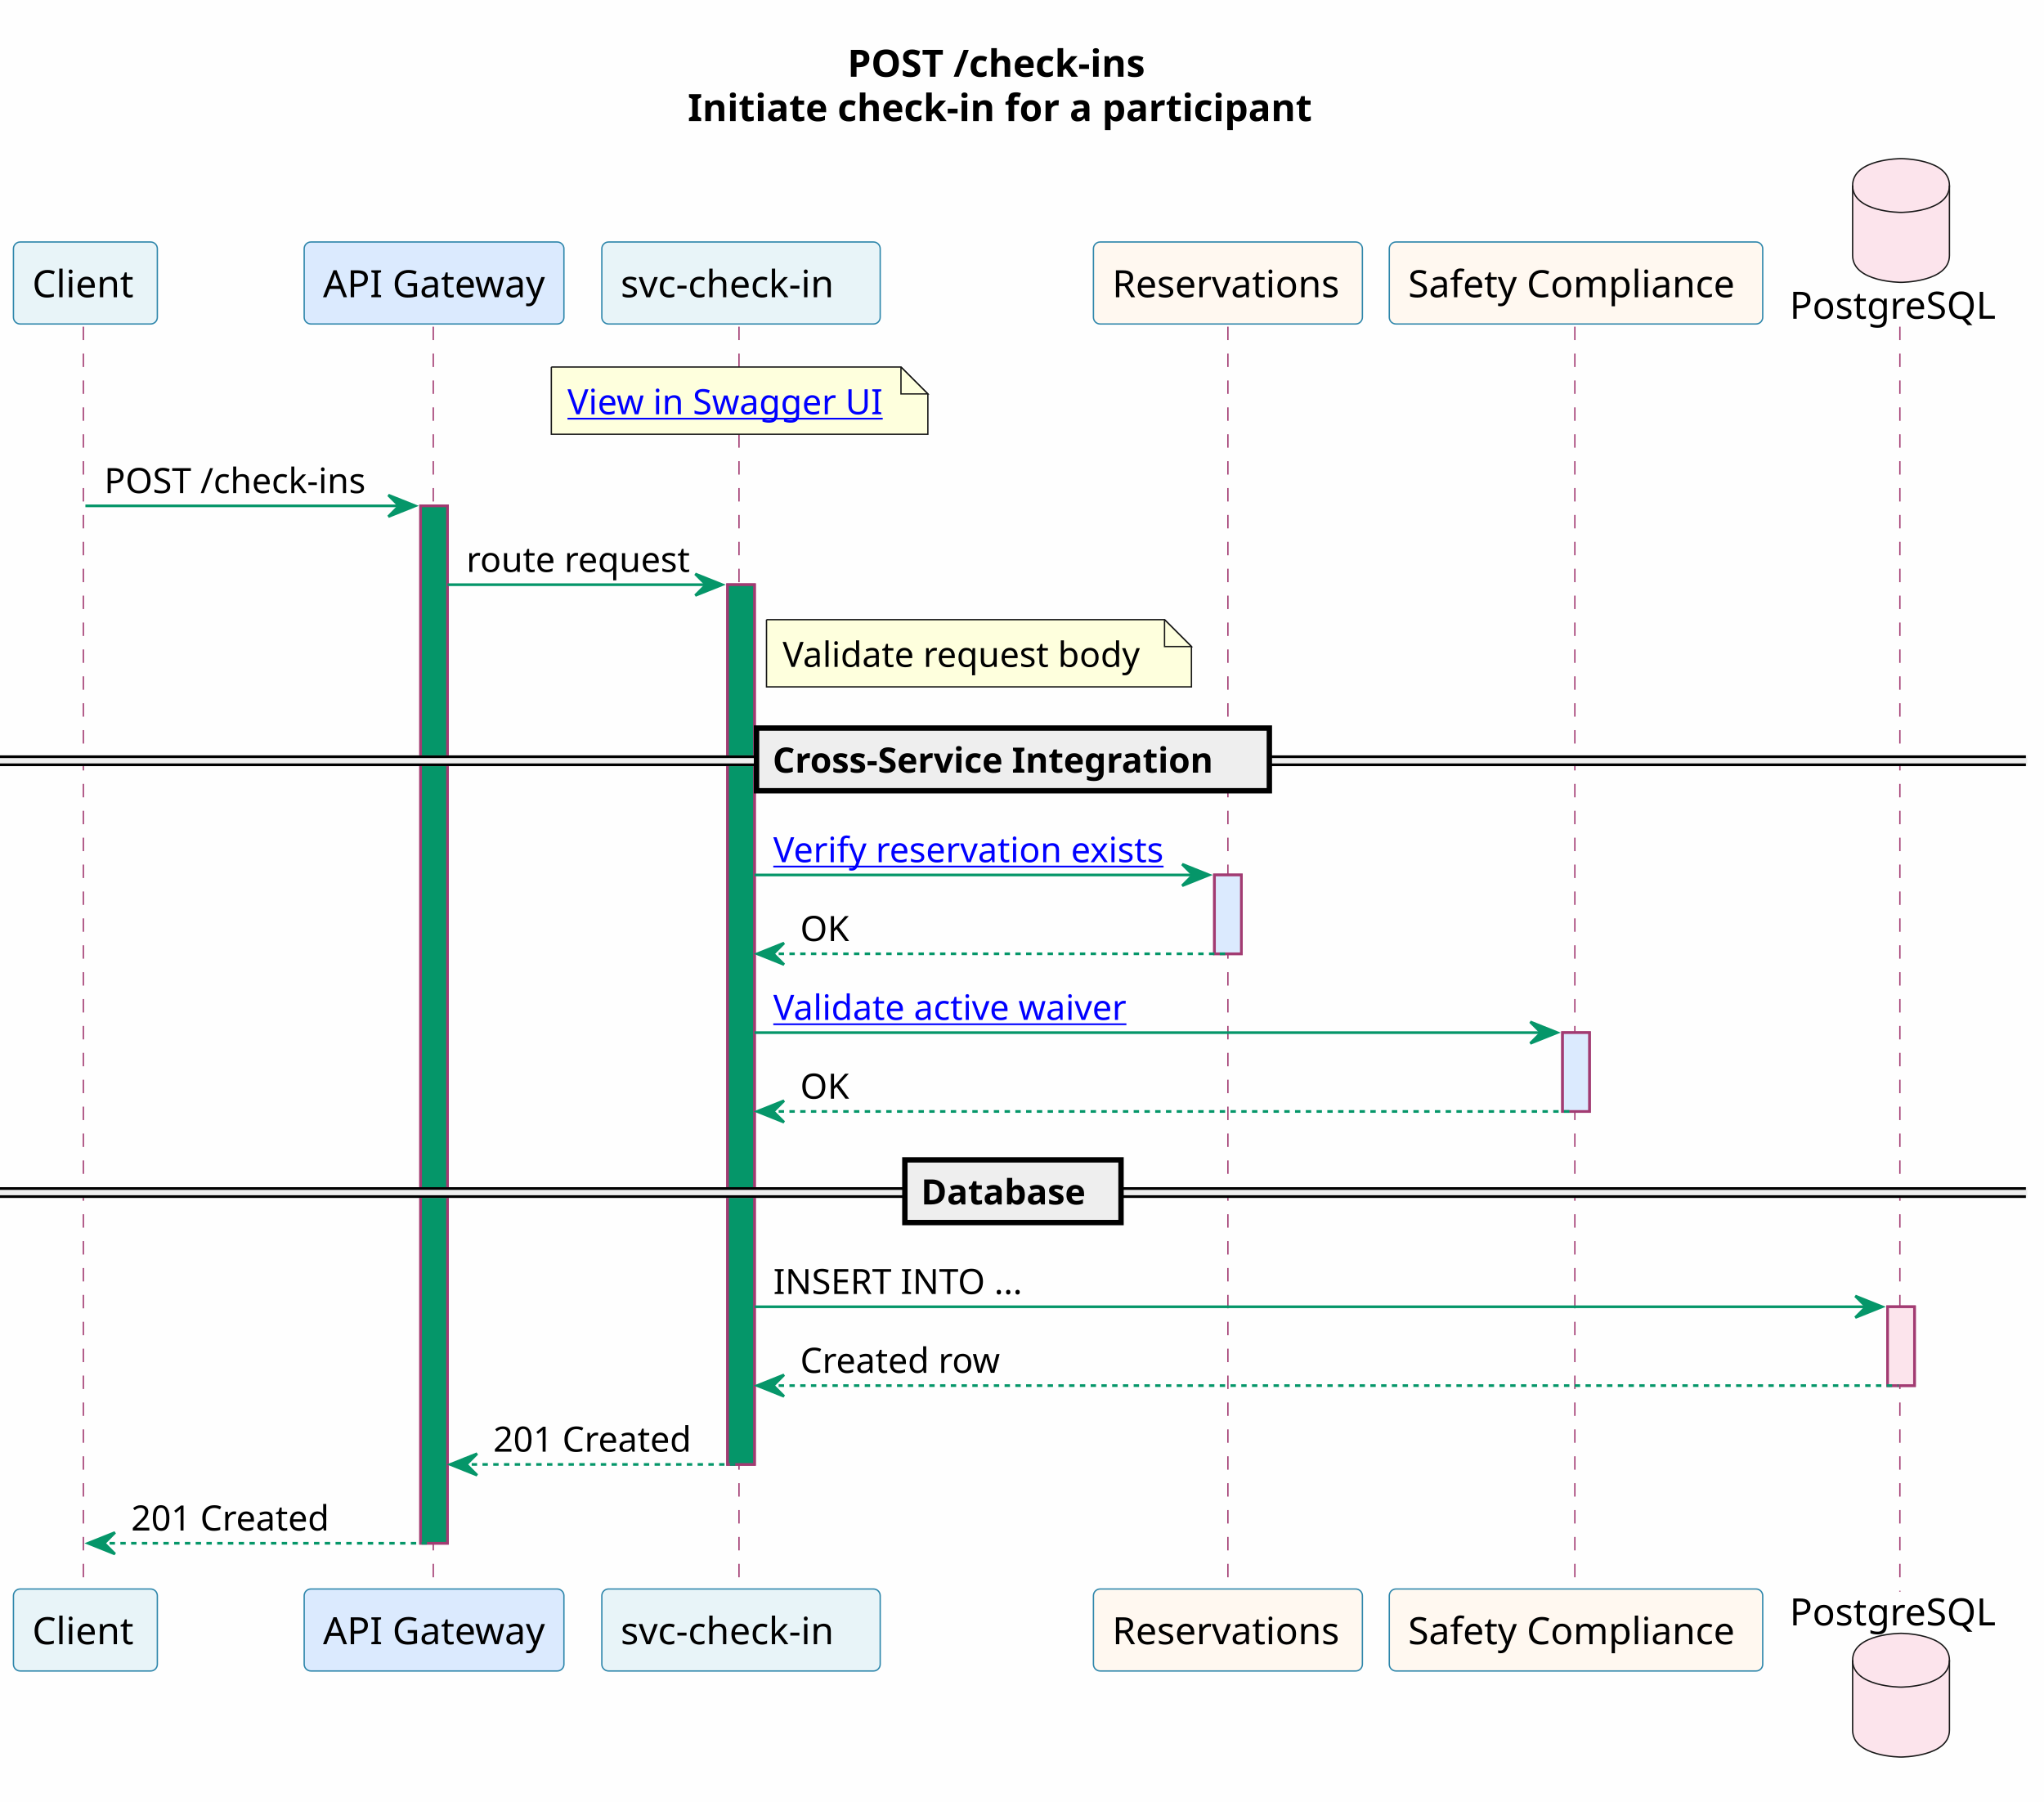
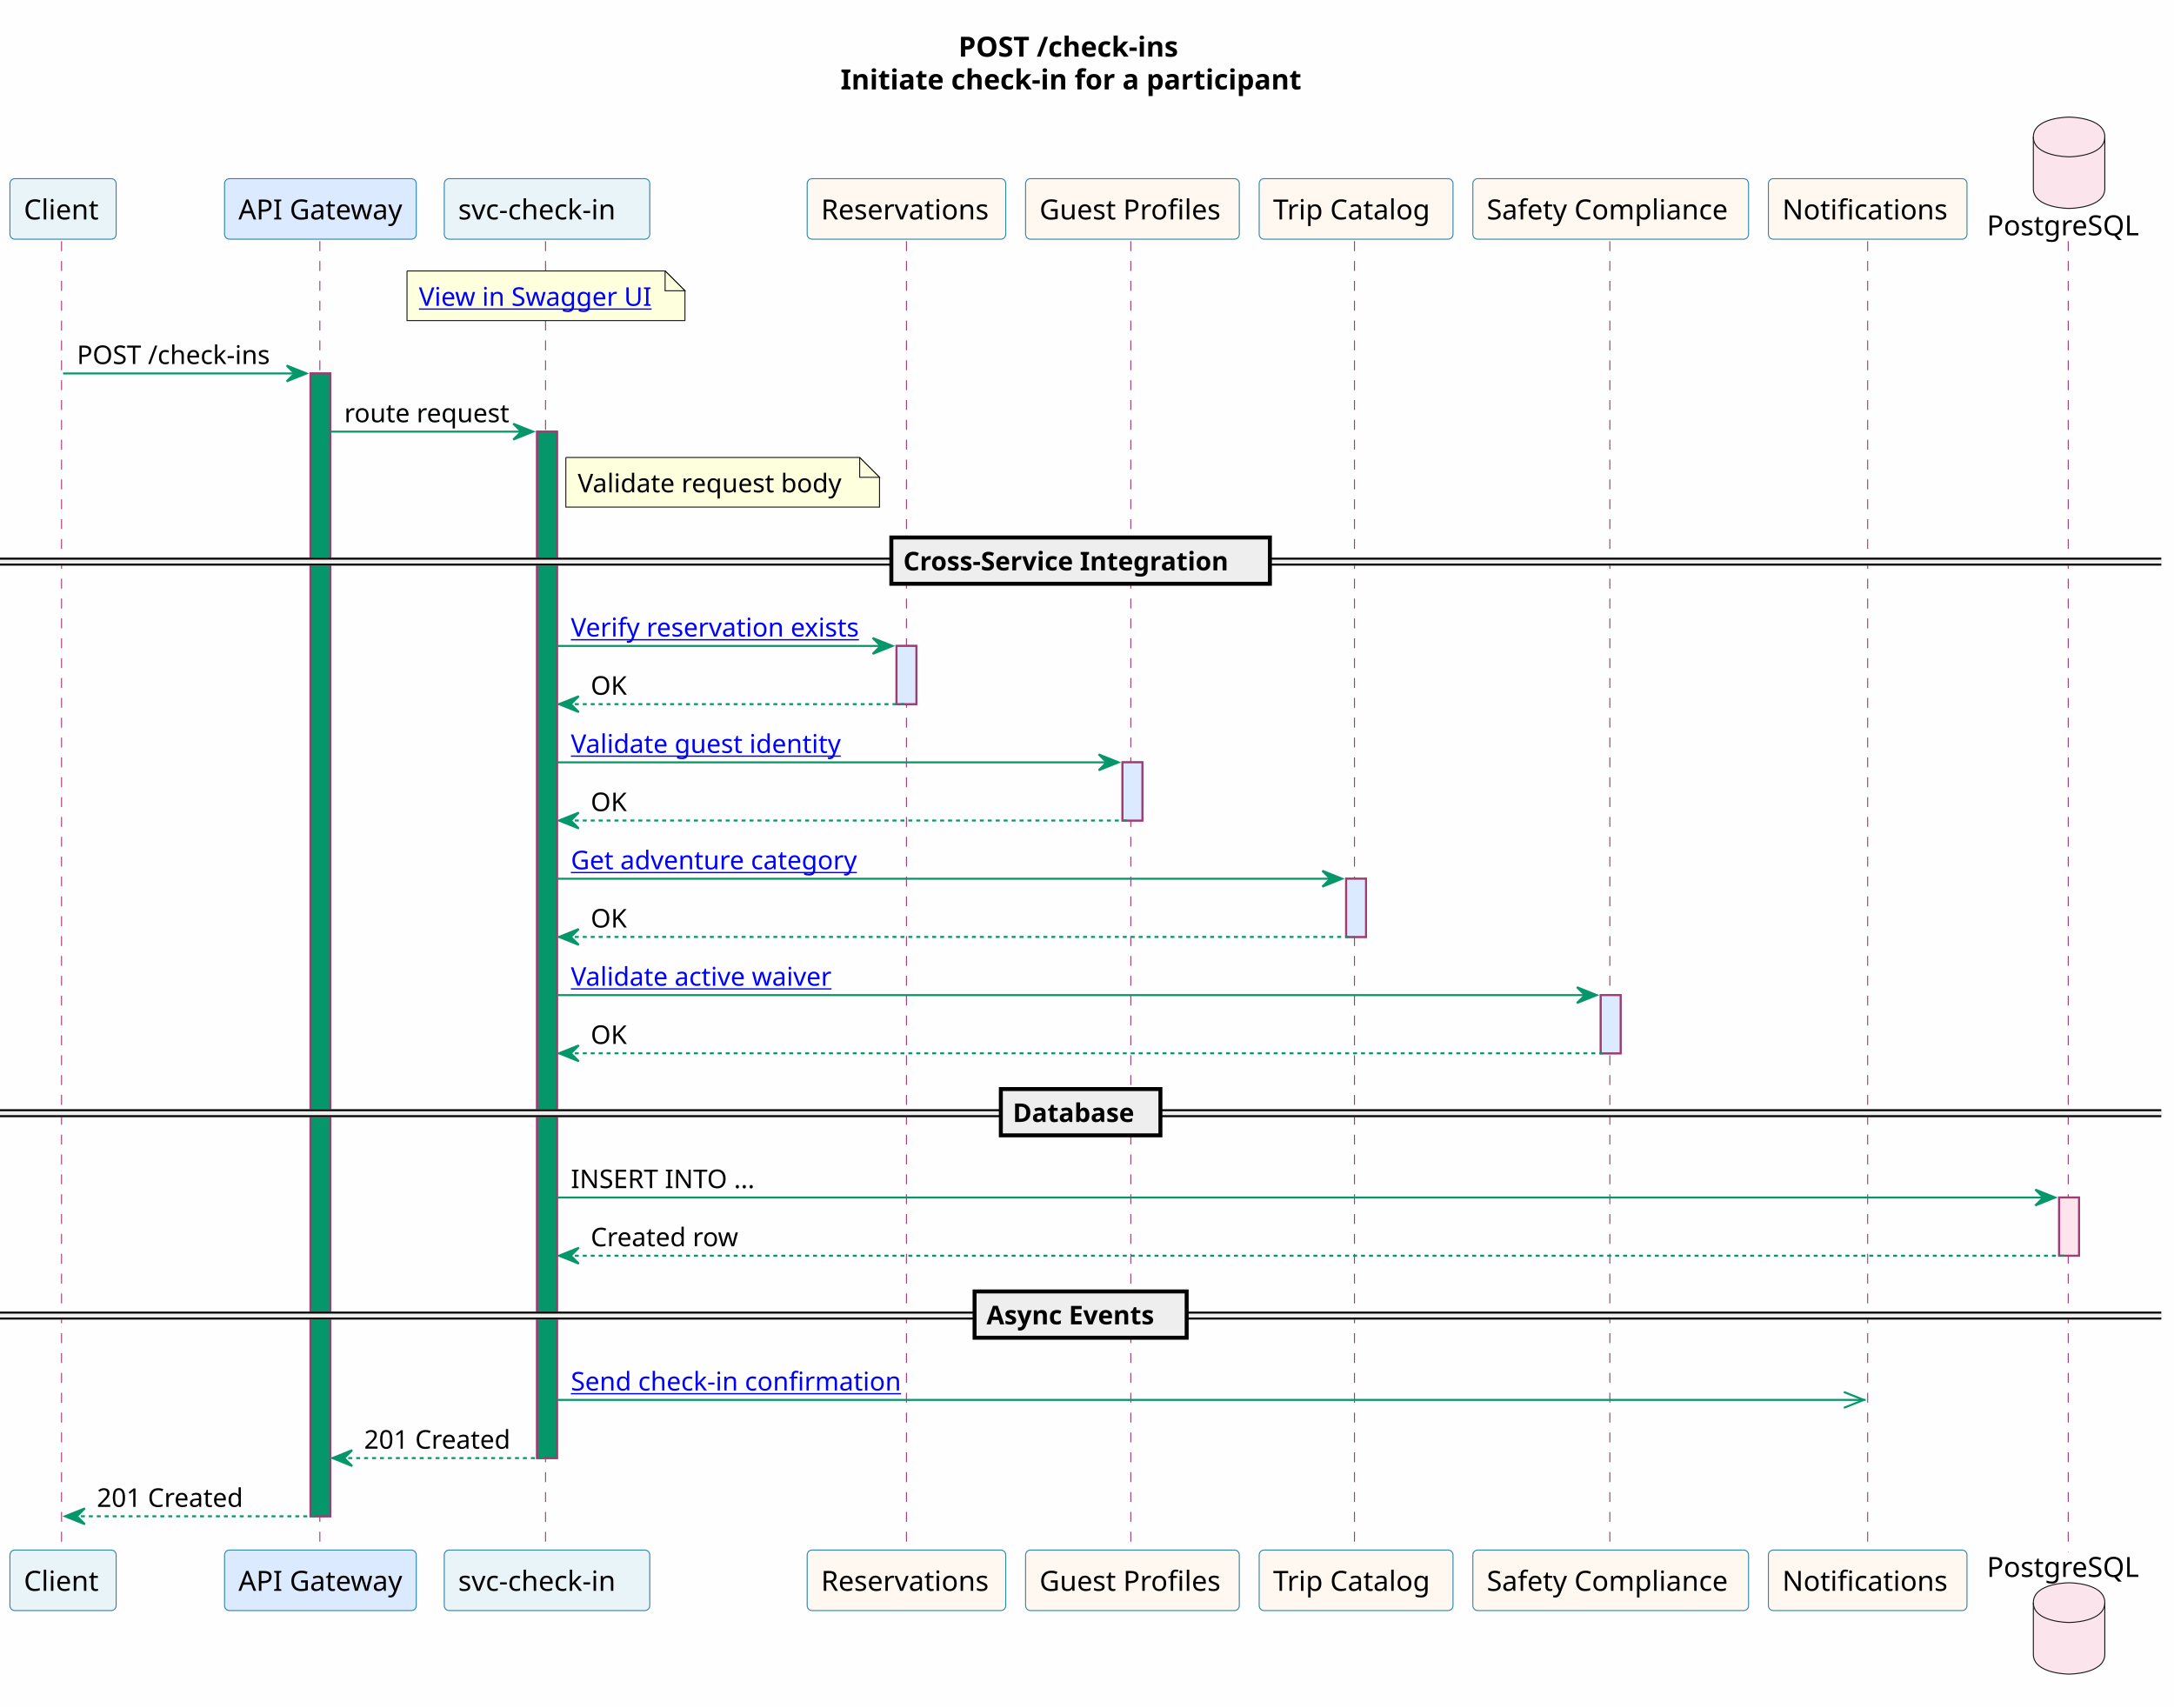
- <svg xmlns="http://www.w3.org/2000/svg" xmlns:xlink="http://www.w3.org/1999/xlink" contentStyleType="text/css" data-diagram-type="SEQUENCE" height="670px" preserveAspectRatio="none" style="width:760px;height:670px;background:#FEFEFE;" version="1.1" viewBox="0 0 760 670" width="760px" zoomAndPan="magnify">
+ <svg xmlns="http://www.w3.org/2000/svg" xmlns:xlink="http://www.w3.org/1999/xlink" contentStyleType="text/css" data-diagram-type="SEQUENCE" height="860px" preserveAspectRatio="none" style="width:1095px;height:860px;background:#FEFEFE;" version="1.1" viewBox="0 0 1095 860" width="1095px" zoomAndPan="magnify">
  <defs />
  <g>
-     <rect fill="#FEFEFE" height="670" style="stroke:none;stroke-width:1;" width="760" x="0" y="0" />
-     <text fill="#000000" font-family="Segoe UI" font-size="14" font-weight="bold" lengthAdjust="spacing" textLength="122.062" x="315.102" y="28.535">POST /check-ins</text>
-     <text fill="#000000" font-family="Segoe UI" font-size="14" font-weight="bold" lengthAdjust="spacing" textLength="240.844" x="255.711" y="45.023">Initiate check-in for a participant</text>
-     <g>
-       <rect fill="#059669" height="385.727" style="stroke:#A23B72;stroke-width:1;" width="10" x="156.39" y="188.086" />
-     </g>
-     <g>
-       <rect fill="#059669" height="327.106" style="stroke:#A23B72;stroke-width:1;" width="10" x="270.525" y="217.397" />
+     <rect fill="#FEFEFE" height="860" style="stroke:none;stroke-width:1;" width="1095" x="0" y="0" />
+     <text fill="#000000" font-family="Segoe UI" font-size="14" font-weight="bold" lengthAdjust="spacing" textLength="122.062" x="482.759" y="28.535">POST /check-ins</text>
+     <text fill="#000000" font-family="Segoe UI" font-size="14" font-weight="bold" lengthAdjust="spacing" textLength="240.844" x="423.368" y="45.023">Initiate check-in for a participant</text>
+     <g>
+       <rect fill="#059669" height="575.59" style="stroke:#A23B72;stroke-width:1;" width="10" x="156.39" y="188.086" />
+     </g>
+     <g>
+       <rect fill="#059669" height="516.969" style="stroke:#A23B72;stroke-width:1;" width="10" x="270.525" y="217.397" />
    </g>
    <g>
      <rect fill="#DBEAFE" height="29.311" style="stroke:#A23B72;stroke-width:1;" width="10" x="451.564" y="325.328" />
    </g>
    <g>
-       <rect fill="#DBEAFE" height="29.311" style="stroke:#A23B72;stroke-width:1;" width="10" x="580.991" y="383.949" />
-     </g>
-     <g>
-       <rect fill="#FCE4EC" height="29.311" style="stroke:#A23B72;stroke-width:1;" width="10" x="701.842" y="485.881" />
-     </g>
-     <g>
-       <rect fill="#000000" fill-opacity="0" height="470.348" width="8" x="27.752" y="121.465" />
-       <line style="stroke:#A23B72;stroke-width:0.5;stroke-dasharray:5,5;" x1="31" x2="31" y1="121.465" y2="591.812" />
-     </g>
-     <g>
-       <rect fill="#000000" fill-opacity="0" height="470.348" width="8" x="157.39" y="121.465" />
-       <line style="stroke:#A23B72;stroke-width:0.5;stroke-dasharray:5,5;" x1="161.101" x2="161.101" y1="121.465" y2="591.812" />
-     </g>
-     <g>
-       <rect fill="#000000" fill-opacity="0" height="470.348" width="8" x="271.525" y="121.465" />
-       <line style="stroke:#A23B72;stroke-width:0.5;stroke-dasharray:5,5;" x1="274.773" x2="274.773" y1="121.465" y2="591.812" />
-     </g>
-     <g>
-       <rect fill="#000000" fill-opacity="0" height="470.348" width="8" x="452.564" y="121.465" />
-       <line style="stroke:#A23B72;stroke-width:0.5;stroke-dasharray:5,5;" x1="456.562" x2="456.562" y1="121.465" y2="591.812" />
-     </g>
-     <g>
-       <rect fill="#000000" fill-opacity="0" height="470.348" width="8" x="581.991" y="121.465" />
-       <line style="stroke:#A23B72;stroke-width:0.5;stroke-dasharray:5,5;" x1="585.565" x2="585.565" y1="121.465" y2="591.812" />
-     </g>
-     <g>
-       <rect fill="#000000" fill-opacity="0" height="470.348" width="8" x="702.842" y="121.465" />
-       <line style="stroke:#A23B72;stroke-width:0.5;stroke-dasharray:5,5;" x1="706.417" x2="706.417" y1="121.465" y2="591.812" />
+       <rect fill="#DBEAFE" height="29.311" style="stroke:#A23B72;stroke-width:1;" width="10" x="565.392" y="383.949" />
+     </g>
+     <g>
+       <rect fill="#DBEAFE" height="29.311" style="stroke:#A23B72;stroke-width:1;" width="10" x="678.033" y="442.57" />
+     </g>
+     <g>
+       <rect fill="#DBEAFE" height="29.311" style="stroke:#A23B72;stroke-width:1;" width="10" x="806.274" y="501.191" />
+     </g>
+     <g>
+       <rect fill="#FCE4EC" height="29.311" style="stroke:#A23B72;stroke-width:1;" width="10" x="1037.155" y="603.123" />
+     </g>
+     <g>
+       <rect fill="#000000" fill-opacity="0" height="660.211" width="8" x="27.752" y="121.465" />
+       <line style="stroke:#A23B72;stroke-width:0.5;stroke-dasharray:5,5;" x1="31" x2="31" y1="121.465" y2="781.676" />
+     </g>
+     <g>
+       <rect fill="#000000" fill-opacity="0" height="660.211" width="8" x="157.39" y="121.465" />
+       <line style="stroke:#A23B72;stroke-width:0.5;stroke-dasharray:5,5;" x1="161.101" x2="161.101" y1="121.465" y2="781.676" />
+     </g>
+     <g>
+       <rect fill="#000000" fill-opacity="0" height="660.211" width="8" x="271.525" y="121.465" />
+       <line style="stroke:#A23B72;stroke-width:0.5;stroke-dasharray:5,5;" x1="274.773" x2="274.773" y1="121.465" y2="781.676" />
+     </g>
+     <g>
+       <rect fill="#000000" fill-opacity="0" height="660.211" width="8" x="452.564" y="121.465" />
+       <line style="stroke:#A23B72;stroke-width:0.5;stroke-dasharray:5,5;" x1="456.562" x2="456.562" y1="121.465" y2="781.676" />
+     </g>
+     <g>
+       <rect fill="#000000" fill-opacity="0" height="660.211" width="8" x="566.392" y="121.465" />
+       <line style="stroke:#A23B72;stroke-width:0.5;stroke-dasharray:5,5;" x1="569.565" x2="569.565" y1="121.465" y2="781.676" />
+     </g>
+     <g>
+       <rect fill="#000000" fill-opacity="0" height="660.211" width="8" x="679.033" y="121.465" />
+       <line style="stroke:#A23B72;stroke-width:0.5;stroke-dasharray:5,5;" x1="682.218" x2="682.218" y1="121.465" y2="781.676" />
+     </g>
+     <g>
+       <rect fill="#000000" fill-opacity="0" height="660.211" width="8" x="807.274" y="121.465" />
+       <line style="stroke:#A23B72;stroke-width:0.5;stroke-dasharray:5,5;" x1="810.849" x2="810.849" y1="121.465" y2="781.676" />
+     </g>
+     <g>
+       <rect fill="#000000" fill-opacity="0" height="660.211" width="8" x="936.715" y="121.465" />
+       <line style="stroke:#A23B72;stroke-width:0.5;stroke-dasharray:5,5;" x1="940.7" x2="940.7" y1="121.465" y2="781.676" />
+     </g>
+     <g>
+       <rect fill="#000000" fill-opacity="0" height="660.211" width="8" x="1038.155" y="121.465" />
+       <line style="stroke:#A23B72;stroke-width:0.5;stroke-dasharray:5,5;" x1="1041.73" x2="1041.73" y1="121.465" y2="781.676" />
    </g>
    <g class="participant participant-head" data-participant="Client">
      <rect fill="#E8F4F8" height="30.488" rx="2.5" ry="2.5" style="stroke:#2E86AB;stroke-width:0.5;" width="53.505" x="5" y="89.977" />
      <text fill="#000000" font-family="Segoe UI" font-size="14" lengthAdjust="spacing" textLength="39.505" x="12" y="110.512">Client</text>
    </g>
    <g class="participant participant-tail" data-participant="Client">
-       <rect fill="#E8F4F8" height="30.488" rx="2.5" ry="2.5" style="stroke:#2E86AB;stroke-width:0.5;" width="53.505" x="5" y="590.812" />
-       <text fill="#000000" font-family="Segoe UI" font-size="14" lengthAdjust="spacing" textLength="39.505" x="12" y="611.348">Client</text>
+       <rect fill="#E8F4F8" height="30.488" rx="2.5" ry="2.5" style="stroke:#2E86AB;stroke-width:0.5;" width="53.505" x="5" y="780.676" />
+       <text fill="#000000" font-family="Segoe UI" font-size="14" lengthAdjust="spacing" textLength="39.505" x="12" y="801.211">Client</text>
    </g>
    <g class="participant participant-head" data-participant="GW">
      <rect fill="#DBEAFE" height="30.488" rx="2.5" ry="2.5" style="stroke:#2E86AB;stroke-width:0.5;" width="96.578" x="113.101" y="89.977" />
      <text fill="#000000" font-family="Segoe UI" font-size="14" lengthAdjust="spacing" textLength="82.578" x="120.101" y="110.512">API Gateway</text>
    </g>
    <g class="participant participant-tail" data-participant="GW">
-       <rect fill="#DBEAFE" height="30.488" rx="2.5" ry="2.5" style="stroke:#2E86AB;stroke-width:0.5;" width="96.578" x="113.101" y="590.812" />
-       <text fill="#000000" font-family="Segoe UI" font-size="14" lengthAdjust="spacing" textLength="82.578" x="120.101" y="611.348">API Gateway</text>
+       <rect fill="#DBEAFE" height="30.488" rx="2.5" ry="2.5" style="stroke:#2E86AB;stroke-width:0.5;" width="96.578" x="113.101" y="780.676" />
+       <text fill="#000000" font-family="Segoe UI" font-size="14" lengthAdjust="spacing" textLength="82.578" x="120.101" y="801.211">API Gateway</text>
    </g>
    <g class="participant participant-head" data-participant="Svc">
      <a href="/microservices/svc-check-in/" target="_top" title="/microservices/svc-check-in/" xlink:actuate="onRequest" xlink:href="/microservices/svc-check-in/" xlink:show="new" xlink:title="/microservices/svc-check-in/" xlink:type="simple">
        <rect fill="#E8F4F8" height="30.488" rx="2.5" ry="2.5" style="stroke:#2E86AB;stroke-width:0.5;" width="103.503" x="223.773" y="89.977" />
        <text fill="#000000" font-family="Segoe UI" font-size="14" lengthAdjust="spacing" textLength="89.503" x="230.773" y="110.512">svc-check-in</text>
      </a>
    </g>
    <g class="participant participant-tail" data-participant="Svc">
      <a href="/microservices/svc-check-in/" target="_top" title="/microservices/svc-check-in/" xlink:actuate="onRequest" xlink:href="/microservices/svc-check-in/" xlink:show="new" xlink:title="/microservices/svc-check-in/" xlink:type="simple">
-         <rect fill="#E8F4F8" height="30.488" rx="2.5" ry="2.5" style="stroke:#2E86AB;stroke-width:0.5;" width="103.503" x="223.773" y="590.812" />
-         <text fill="#000000" font-family="Segoe UI" font-size="14" lengthAdjust="spacing" textLength="89.503" x="230.773" y="611.348">svc-check-in</text>
+         <rect fill="#E8F4F8" height="30.488" rx="2.5" ry="2.5" style="stroke:#2E86AB;stroke-width:0.5;" width="103.503" x="223.773" y="780.676" />
+         <text fill="#000000" font-family="Segoe UI" font-size="14" lengthAdjust="spacing" textLength="89.503" x="230.773" y="801.211">svc-check-in</text>
      </a>
    </g>
    <g class="participant participant-head" data-participant="Res">
      <a href="/microservices/svc-reservations/" target="_top" title="/microservices/svc-reservations/" xlink:actuate="onRequest" xlink:href="/microservices/svc-reservations/" xlink:show="new" xlink:title="/microservices/svc-reservations/" xlink:type="simple">
        <rect fill="#FFF8F0" height="30.488" rx="2.5" ry="2.5" style="stroke:#2E86AB;stroke-width:0.5;" width="100.003" x="406.562" y="89.977" />
        <text fill="#000000" font-family="Segoe UI" font-size="14" lengthAdjust="spacing" textLength="86.003" x="413.562" y="110.512">Reservations</text>
      </a>
    </g>
    <g class="participant participant-tail" data-participant="Res">
      <a href="/microservices/svc-reservations/" target="_top" title="/microservices/svc-reservations/" xlink:actuate="onRequest" xlink:href="/microservices/svc-reservations/" xlink:show="new" xlink:title="/microservices/svc-reservations/" xlink:type="simple">
-         <rect fill="#FFF8F0" height="30.488" rx="2.5" ry="2.5" style="stroke:#2E86AB;stroke-width:0.5;" width="100.003" x="406.562" y="590.812" />
-         <text fill="#000000" font-family="Segoe UI" font-size="14" lengthAdjust="spacing" textLength="86.003" x="413.562" y="611.348">Reservations</text>
+         <rect fill="#FFF8F0" height="30.488" rx="2.5" ry="2.5" style="stroke:#2E86AB;stroke-width:0.5;" width="100.003" x="406.562" y="780.676" />
+         <text fill="#000000" font-family="Segoe UI" font-size="14" lengthAdjust="spacing" textLength="86.003" x="413.562" y="801.211">Reservations</text>
+       </a>
+     </g>
+     <g class="participant participant-head" data-participant="GP">
+       <a href="/microservices/svc-guest-profiles/" target="_top" title="/microservices/svc-guest-profiles/" xlink:actuate="onRequest" xlink:href="/microservices/svc-guest-profiles/" xlink:show="new" xlink:title="/microservices/svc-guest-profiles/" xlink:type="simple">
+         <rect fill="#FFF8F0" height="30.488" rx="2.5" ry="2.5" style="stroke:#2E86AB;stroke-width:0.5;" width="107.652" x="516.565" y="89.977" />
+         <text fill="#000000" font-family="Segoe UI" font-size="14" lengthAdjust="spacing" textLength="93.652" x="523.565" y="110.512">Guest Profiles</text>
+       </a>
+     </g>
+     <g class="participant participant-tail" data-participant="GP">
+       <a href="/microservices/svc-guest-profiles/" target="_top" title="/microservices/svc-guest-profiles/" xlink:actuate="onRequest" xlink:href="/microservices/svc-guest-profiles/" xlink:show="new" xlink:title="/microservices/svc-guest-profiles/" xlink:type="simple">
+         <rect fill="#FFF8F0" height="30.488" rx="2.5" ry="2.5" style="stroke:#2E86AB;stroke-width:0.5;" width="107.652" x="516.565" y="780.676" />
+         <text fill="#000000" font-family="Segoe UI" font-size="14" lengthAdjust="spacing" textLength="93.652" x="523.565" y="801.211">Guest Profiles</text>
+       </a>
+     </g>
+     <g class="participant participant-head" data-participant="TC">
+       <a href="/microservices/svc-trip-catalog/" target="_top" title="/microservices/svc-trip-catalog/" xlink:actuate="onRequest" xlink:href="/microservices/svc-trip-catalog/" xlink:show="new" xlink:title="/microservices/svc-trip-catalog/" xlink:type="simple">
+         <rect fill="#FFF8F0" height="30.488" rx="2.5" ry="2.5" style="stroke:#2E86AB;stroke-width:0.5;" width="97.631" x="634.218" y="89.977" />
+         <text fill="#000000" font-family="Segoe UI" font-size="14" lengthAdjust="spacing" textLength="83.631" x="641.218" y="110.512">Trip Catalog</text>
+       </a>
+     </g>
+     <g class="participant participant-tail" data-participant="TC">
+       <a href="/microservices/svc-trip-catalog/" target="_top" title="/microservices/svc-trip-catalog/" xlink:actuate="onRequest" xlink:href="/microservices/svc-trip-catalog/" xlink:show="new" xlink:title="/microservices/svc-trip-catalog/" xlink:type="simple">
+         <rect fill="#FFF8F0" height="30.488" rx="2.5" ry="2.5" style="stroke:#2E86AB;stroke-width:0.5;" width="97.631" x="634.218" y="780.676" />
+         <text fill="#000000" font-family="Segoe UI" font-size="14" lengthAdjust="spacing" textLength="83.631" x="641.218" y="801.211">Trip Catalog</text>
      </a>
    </g>
    <g class="participant participant-head" data-participant="Safety">
      <a href="/microservices/svc-safety-compliance/" target="_top" title="/microservices/svc-safety-compliance/" xlink:actuate="onRequest" xlink:href="/microservices/svc-safety-compliance/" xlink:show="new" xlink:title="/microservices/svc-safety-compliance/" xlink:type="simple">
-         <rect fill="#FFF8F0" height="30.488" rx="2.5" ry="2.5" style="stroke:#2E86AB;stroke-width:0.5;" width="138.852" x="516.565" y="89.977" />
-         <text fill="#000000" font-family="Segoe UI" font-size="14" lengthAdjust="spacing" textLength="124.852" x="523.565" y="110.512">Safety Compliance</text>
+         <rect fill="#FFF8F0" height="30.488" rx="2.5" ry="2.5" style="stroke:#2E86AB;stroke-width:0.5;" width="138.852" x="741.849" y="89.977" />
+         <text fill="#000000" font-family="Segoe UI" font-size="14" lengthAdjust="spacing" textLength="124.852" x="748.849" y="110.512">Safety Compliance</text>
      </a>
    </g>
    <g class="participant participant-tail" data-participant="Safety">
      <a href="/microservices/svc-safety-compliance/" target="_top" title="/microservices/svc-safety-compliance/" xlink:actuate="onRequest" xlink:href="/microservices/svc-safety-compliance/" xlink:show="new" xlink:title="/microservices/svc-safety-compliance/" xlink:type="simple">
-         <rect fill="#FFF8F0" height="30.488" rx="2.5" ry="2.5" style="stroke:#2E86AB;stroke-width:0.5;" width="138.852" x="516.565" y="590.812" />
-         <text fill="#000000" font-family="Segoe UI" font-size="14" lengthAdjust="spacing" textLength="124.852" x="523.565" y="611.348">Safety Compliance</text>
+         <rect fill="#FFF8F0" height="30.488" rx="2.5" ry="2.5" style="stroke:#2E86AB;stroke-width:0.5;" width="138.852" x="741.849" y="780.676" />
+         <text fill="#000000" font-family="Segoe UI" font-size="14" lengthAdjust="spacing" textLength="124.852" x="748.849" y="801.211">Safety Compliance</text>
+       </a>
+     </g>
+     <g class="participant participant-head" data-participant="Ntfy">
+       <a href="/microservices/svc-notifications/" target="_top" title="/microservices/svc-notifications/" xlink:actuate="onRequest" xlink:href="/microservices/svc-notifications/" xlink:show="new" xlink:title="/microservices/svc-notifications/" xlink:type="simple">
+         <rect fill="#FFF8F0" height="30.488" rx="2.5" ry="2.5" style="stroke:#2E86AB;stroke-width:0.5;" width="100.03" x="890.7" y="89.977" />
+         <text fill="#000000" font-family="Segoe UI" font-size="14" lengthAdjust="spacing" textLength="86.03" x="897.7" y="110.512">Notifications</text>
+       </a>
+     </g>
+     <g class="participant participant-tail" data-participant="Ntfy">
+       <a href="/microservices/svc-notifications/" target="_top" title="/microservices/svc-notifications/" xlink:actuate="onRequest" xlink:href="/microservices/svc-notifications/" xlink:show="new" xlink:title="/microservices/svc-notifications/" xlink:type="simple">
+         <rect fill="#FFF8F0" height="30.488" rx="2.5" ry="2.5" style="stroke:#2E86AB;stroke-width:0.5;" width="100.03" x="890.7" y="780.676" />
+         <text fill="#000000" font-family="Segoe UI" font-size="14" lengthAdjust="spacing" textLength="86.03" x="897.7" y="801.211">Notifications</text>
      </a>
    </g>
    <g class="participant participant-head" data-participant="DB">
-       <text fill="#000000" font-family="Segoe UI" font-size="14" lengthAdjust="spacing" textLength="76.85" x="665.417" y="118.512">PostgreSQL</text>
-       <path d="M688.842,68.977 C688.842,58.977 706.842,58.977 706.842,58.977 C706.842,58.977 724.842,58.977 724.842,68.977 L724.842,94.977 C724.842,104.977 706.842,104.977 706.842,104.977 C706.842,104.977 688.842,104.977 688.842,94.977 L688.842,68.977" fill="#FCE4EC" style="stroke:#181818;stroke-width:0.5;" />
-       <path d="M688.842,68.977 C688.842,78.977 706.842,78.977 706.842,78.977 C706.842,78.977 724.842,78.977 724.842,68.977" fill="none" style="stroke:#181818;stroke-width:0.5;" />
+       <text fill="#000000" font-family="Segoe UI" font-size="14" lengthAdjust="spacing" textLength="76.85" x="1000.731" y="118.512">PostgreSQL</text>
+       <path d="M1024.155,68.977 C1024.155,58.977 1042.155,58.977 1042.155,58.977 C1042.155,58.977 1060.155,58.977 1060.155,68.977 L1060.155,94.977 C1060.155,104.977 1042.155,104.977 1042.155,104.977 C1042.155,104.977 1024.155,104.977 1024.155,94.977 L1024.155,68.977" fill="#FCE4EC" style="stroke:#181818;stroke-width:0.5;" />
+       <path d="M1024.155,68.977 C1024.155,78.977 1042.155,78.977 1042.155,78.977 C1042.155,78.977 1060.155,78.977 1060.155,68.977" fill="none" style="stroke:#181818;stroke-width:0.5;" />
    </g>
    <g class="participant participant-tail" data-participant="DB">
-       <text fill="#000000" font-family="Segoe UI" font-size="14" lengthAdjust="spacing" textLength="76.85" x="665.417" y="604.348">PostgreSQL</text>
-       <path d="M688.842,617.301 C688.842,607.301 706.842,607.301 706.842,607.301 C706.842,607.301 724.842,607.301 724.842,617.301 L724.842,643.301 C724.842,653.301 706.842,653.301 706.842,653.301 C706.842,653.301 688.842,653.301 688.842,643.301 L688.842,617.301" fill="#FCE4EC" style="stroke:#181818;stroke-width:0.5;" />
-       <path d="M688.842,617.301 C688.842,627.301 706.842,627.301 706.842,627.301 C706.842,627.301 724.842,627.301 724.842,617.301" fill="none" style="stroke:#181818;stroke-width:0.5;" />
-     </g>
-     <g>
-       <rect fill="#059669" height="385.727" style="stroke:#A23B72;stroke-width:1;" width="10" x="156.39" y="188.086" />
-     </g>
-     <g>
-       <rect fill="#059669" height="327.106" style="stroke:#A23B72;stroke-width:1;" width="10" x="270.525" y="217.397" />
+       <text fill="#000000" font-family="Segoe UI" font-size="14" lengthAdjust="spacing" textLength="76.85" x="1000.731" y="794.211">PostgreSQL</text>
+       <path d="M1024.155,807.164 C1024.155,797.164 1042.155,797.164 1042.155,797.164 C1042.155,797.164 1060.155,797.164 1060.155,807.164 L1060.155,833.164 C1060.155,843.164 1042.155,843.164 1042.155,843.164 C1042.155,843.164 1024.155,843.164 1024.155,833.164 L1024.155,807.164" fill="#FCE4EC" style="stroke:#181818;stroke-width:0.5;" />
+       <path d="M1024.155,807.164 C1024.155,817.164 1042.155,817.164 1042.155,817.164 C1042.155,817.164 1060.155,817.164 1060.155,807.164" fill="none" style="stroke:#181818;stroke-width:0.5;" />
+     </g>
+     <g>
+       <rect fill="#059669" height="575.59" style="stroke:#A23B72;stroke-width:1;" width="10" x="156.39" y="188.086" />
+     </g>
+     <g>
+       <rect fill="#059669" height="516.969" style="stroke:#A23B72;stroke-width:1;" width="10" x="270.525" y="217.397" />
    </g>
    <g>
      <rect fill="#DBEAFE" height="29.311" style="stroke:#A23B72;stroke-width:1;" width="10" x="451.564" y="325.328" />
    </g>
    <g>
-       <rect fill="#DBEAFE" height="29.311" style="stroke:#A23B72;stroke-width:1;" width="10" x="580.991" y="383.949" />
-     </g>
-     <g>
-       <rect fill="#FCE4EC" height="29.311" style="stroke:#A23B72;stroke-width:1;" width="10" x="701.842" y="485.881" />
+       <rect fill="#DBEAFE" height="29.311" style="stroke:#A23B72;stroke-width:1;" width="10" x="565.392" y="383.949" />
+     </g>
+     <g>
+       <rect fill="#DBEAFE" height="29.311" style="stroke:#A23B72;stroke-width:1;" width="10" x="678.033" y="442.57" />
+     </g>
+     <g>
+       <rect fill="#DBEAFE" height="29.311" style="stroke:#A23B72;stroke-width:1;" width="10" x="806.274" y="501.191" />
+     </g>
+     <g>
+       <rect fill="#FCE4EC" height="29.311" style="stroke:#A23B72;stroke-width:1;" width="10" x="1037.155" y="603.123" />
    </g>
    <path d="M205,136.465 L205,161.465 L345,161.465 L345,146.465 L335,136.465 L205,136.465" fill="#FEFFDD" style="stroke:#181818;stroke-width:0.5;" />
    <path d="M335,136.465 L335,146.465 L345,146.465 L335,136.465" fill="#FEFFDD" style="stroke:#181818;stroke-width:0.5;" />
    <a href="/services/api/svc-check-in.html#/Check-Ins/createCheckIn" target="_top" title="/services/api/svc-check-in.html#/Check-Ins/createCheckIn" xlink:actuate="onRequest" xlink:href="/services/api/svc-check-in.html#/Check-Ins/createCheckIn" xlink:show="new" xlink:title="/services/api/svc-check-in.html#/Check-Ins/createCheckIn" xlink:type="simple">
      <text fill="#0000FF" font-family="Segoe UI" font-size="13" lengthAdjust="spacing" text-decoration="underline" textLength="119.406" x="211" y="154.033">View in Swagger UI</text>
    </a>
    <g class="message" data-participant-1="Client" data-participant-2="GW">
      <polygon fill="#059669" points="144.39,184.086,154.39,188.086,144.39,192.086,148.39,188.086" style="stroke:#059669;stroke-width:1;" />
      <line style="stroke:#059669;stroke-width:1;" x1="31.752" x2="150.39" y1="188.086" y2="188.086" />
      <text fill="#000000" font-family="Segoe UI" font-size="13" lengthAdjust="spacing" textLength="105.638" x="38.752" y="183.344">POST /check-ins</text>
    </g>
    <g class="message" data-participant-1="GW" data-participant-2="Svc">
      <polygon fill="#059669" points="258.525,213.397,268.525,217.397,258.525,221.397,262.525,217.397" style="stroke:#059669;stroke-width:1;" />
      <line style="stroke:#059669;stroke-width:1;" x1="166.39" x2="264.525" y1="217.397" y2="217.397" />
      <text fill="#000000" font-family="Segoe UI" font-size="13" lengthAdjust="spacing" textLength="85.135" x="173.39" y="212.654">route request</text>
    </g>
    <path d="M285,230.397 L285,255.397 L443,255.397 L443,240.397 L433,230.397 L285,230.397" fill="#FEFFDD" style="stroke:#181818;stroke-width:0.5;" />
    <path d="M433,230.397 L433,240.397 L443,240.397 L433,230.397" fill="#FEFFDD" style="stroke:#181818;stroke-width:0.5;" />
    <text fill="#000000" font-family="Segoe UI" font-size="13" lengthAdjust="spacing" textLength="137.573" x="291" y="247.965">Validate request body</text>
-     <rect fill="#EEEEEE" height="3" style="stroke:#EEEEEE;stroke-width:1;" width="753.267" x="0" y="281.362" />
-     <line style="stroke:#000000;stroke-width:1;" x1="0" x2="753.267" y1="281.362" y2="281.362" />
-     <line style="stroke:#000000;stroke-width:1;" x1="0" x2="753.267" y1="284.362" y2="284.362" />
-     <rect fill="#EEEEEE" height="23.311" style="stroke:#000000;stroke-width:2;" width="190.674" x="281.296" y="270.707" />
-     <text fill="#000000" font-family="Segoe UI" font-size="13" font-weight="bold" lengthAdjust="spacing" textLength="172.39" x="287.296" y="287.275">Cross-Service Integration</text>
+     <rect fill="#EEEEEE" height="3" style="stroke:#EEEEEE;stroke-width:1;" width="1088.58" x="0" y="281.362" />
+     <line style="stroke:#000000;stroke-width:1;" x1="0" x2="1088.58" y1="281.362" y2="281.362" />
+     <line style="stroke:#000000;stroke-width:1;" x1="0" x2="1088.58" y1="284.362" y2="284.362" />
+     <rect fill="#EEEEEE" height="23.311" style="stroke:#000000;stroke-width:2;" width="190.674" x="448.953" y="270.707" />
+     <text fill="#000000" font-family="Segoe UI" font-size="13" font-weight="bold" lengthAdjust="spacing" textLength="172.39" x="454.953" y="287.275">Cross-Service Integration</text>
    <g class="message" data-participant-1="Svc" data-participant-2="Res">
      <polygon fill="#059669" points="439.564,321.328,449.564,325.328,439.564,329.328,443.564,325.328" style="stroke:#059669;stroke-width:1;" />
      <line style="stroke:#059669;stroke-width:1;" x1="280.525" x2="445.564" y1="325.328" y2="325.328" />
      <a href="/microservices/svc-reservations/#get-reservationsreservation_id-get-reservation-details" target="_top" title="/microservices/svc-reservations/#get-reservationsreservation_id-get-reservation-details" xlink:actuate="onRequest" xlink:href="/microservices/svc-reservations/#get-reservationsreservation_id-get-reservation-details" xlink:show="new" xlink:title="/microservices/svc-reservations/#get-reservationsreservation_id-get-reservation-details" xlink:type="simple">
        <text fill="#0000FF" font-family="Segoe UI" font-size="13" lengthAdjust="spacing" text-decoration="underline" textLength="152.039" x="287.525" y="320.586">Verify reservation exists</text>
      </a>
    </g>
    <g class="message" data-participant-1="Res" data-participant-2="Svc">
      <polygon fill="#059669" points="291.525,350.639,281.525,354.639,291.525,358.639,287.525,354.639" style="stroke:#059669;stroke-width:1;" />
      <line style="stroke:#059669;stroke-width:1;stroke-dasharray:2,2;" x1="285.525" x2="455.564" y1="354.639" y2="354.639" />
      <text fill="#000000" font-family="Segoe UI" font-size="13" lengthAdjust="spacing" textLength="18.586" x="297.525" y="349.897">OK</text>
    </g>
+     <g class="message" data-participant-1="Svc" data-participant-2="GP">
+       <polygon fill="#059669" points="553.392,379.949,563.392,383.949,553.392,387.949,557.392,383.949" style="stroke:#059669;stroke-width:1;" />
+       <line style="stroke:#059669;stroke-width:1;" x1="280.525" x2="559.392" y1="383.949" y2="383.949" />
+       <a href="/microservices/svc-guest-profiles/#get-guestsguest_id-get-guest-profile" target="_top" title="/microservices/svc-guest-profiles/#get-guestsguest_id-get-guest-profile" xlink:actuate="onRequest" xlink:href="/microservices/svc-guest-profiles/#get-guestsguest_id-get-guest-profile" xlink:show="new" xlink:title="/microservices/svc-guest-profiles/#get-guestsguest_id-get-guest-profile" xlink:type="simple">
+         <text fill="#0000FF" font-family="Segoe UI" font-size="13" lengthAdjust="spacing" text-decoration="underline" textLength="141.318" x="287.525" y="379.207">Validate guest identity</text>
+       </a>
+     </g>
+     <g class="message" data-participant-1="GP" data-participant-2="Svc">
+       <polygon fill="#059669" points="291.525,409.26,281.525,413.26,291.525,417.26,287.525,413.26" style="stroke:#059669;stroke-width:1;" />
+       <line style="stroke:#059669;stroke-width:1;stroke-dasharray:2,2;" x1="285.525" x2="569.392" y1="413.26" y2="413.26" />
+       <text fill="#000000" font-family="Segoe UI" font-size="13" lengthAdjust="spacing" textLength="18.586" x="297.525" y="408.518">OK</text>
+     </g>
+     <g class="message" data-participant-1="Svc" data-participant-2="TC">
+       <polygon fill="#059669" points="666.033,438.57,676.033,442.57,666.033,446.57,670.033,442.57" style="stroke:#059669;stroke-width:1;" />
+       <line style="stroke:#059669;stroke-width:1;" x1="280.525" x2="672.033" y1="442.57" y2="442.57" />
+       <a href="/microservices/svc-trip-catalog/#get-tripstrip_id-get-trip-details" target="_top" title="/microservices/svc-trip-catalog/#get-tripstrip_id-get-trip-details" xlink:actuate="onRequest" xlink:href="/microservices/svc-trip-catalog/#get-tripstrip_id-get-trip-details" xlink:show="new" xlink:title="/microservices/svc-trip-catalog/#get-tripstrip_id-get-trip-details" xlink:type="simple">
+         <text fill="#0000FF" font-family="Segoe UI" font-size="13" lengthAdjust="spacing" text-decoration="underline" textLength="146.764" x="287.525" y="437.828">Get adventure category</text>
+       </a>
+     </g>
+     <g class="message" data-participant-1="TC" data-participant-2="Svc">
+       <polygon fill="#059669" points="291.525,467.881,281.525,471.881,291.525,475.881,287.525,471.881" style="stroke:#059669;stroke-width:1;" />
+       <line style="stroke:#059669;stroke-width:1;stroke-dasharray:2,2;" x1="285.525" x2="682.033" y1="471.881" y2="471.881" />
+       <text fill="#000000" font-family="Segoe UI" font-size="13" lengthAdjust="spacing" textLength="18.586" x="297.525" y="467.139">OK</text>
+     </g>
    <g class="message" data-participant-1="Svc" data-participant-2="Safety">
-       <polygon fill="#059669" points="568.991,379.949,578.991,383.949,568.991,387.949,572.991,383.949" style="stroke:#059669;stroke-width:1;" />
-       <line style="stroke:#059669;stroke-width:1;" x1="280.525" x2="574.991" y1="383.949" y2="383.949" />
+       <polygon fill="#059669" points="794.274,497.191,804.274,501.191,794.274,505.191,798.274,501.191" style="stroke:#059669;stroke-width:1;" />
+       <line style="stroke:#059669;stroke-width:1;" x1="280.525" x2="800.274" y1="501.191" y2="501.191" />
      <a href="/microservices/svc-safety-compliance/#get-waivers-list-waivers-by-guest" target="_top" title="/microservices/svc-safety-compliance/#get-waivers-list-waivers-by-guest" xlink:actuate="onRequest" xlink:href="/microservices/svc-safety-compliance/#get-waivers-list-waivers-by-guest" xlink:show="new" xlink:title="/microservices/svc-safety-compliance/#get-waivers-list-waivers-by-guest" xlink:type="simple">
-         <text fill="#0000FF" font-family="Segoe UI" font-size="13" lengthAdjust="spacing" text-decoration="underline" textLength="135.56" x="287.525" y="379.207">Validate active waiver</text>
+         <text fill="#0000FF" font-family="Segoe UI" font-size="13" lengthAdjust="spacing" text-decoration="underline" textLength="135.56" x="287.525" y="496.449">Validate active waiver</text>
      </a>
    </g>
    <g class="message" data-participant-1="Safety" data-participant-2="Svc">
-       <polygon fill="#059669" points="291.525,409.26,281.525,413.26,291.525,417.26,287.525,413.26" style="stroke:#059669;stroke-width:1;" />
-       <line style="stroke:#059669;stroke-width:1;stroke-dasharray:2,2;" x1="285.525" x2="584.991" y1="413.26" y2="413.26" />
-       <text fill="#000000" font-family="Segoe UI" font-size="13" lengthAdjust="spacing" textLength="18.586" x="297.525" y="408.518">OK</text>
-     </g>
-     <rect fill="#EEEEEE" height="3" style="stroke:#EEEEEE;stroke-width:1;" width="753.267" x="0" y="441.915" />
-     <line style="stroke:#000000;stroke-width:1;" x1="0" x2="753.267" y1="441.915" y2="441.915" />
-     <line style="stroke:#000000;stroke-width:1;" x1="0" x2="753.267" y1="444.915" y2="444.915" />
-     <rect fill="#EEEEEE" height="23.311" style="stroke:#000000;stroke-width:2;" width="80.371" x="336.448" y="431.26" />
-     <text fill="#000000" font-family="Segoe UI" font-size="13" font-weight="bold" lengthAdjust="spacing" textLength="62.086" x="342.448" y="447.828">Database</text>
+       <polygon fill="#059669" points="291.525,526.502,281.525,530.502,291.525,534.502,287.525,530.502" style="stroke:#059669;stroke-width:1;" />
+       <line style="stroke:#059669;stroke-width:1;stroke-dasharray:2,2;" x1="285.525" x2="810.274" y1="530.502" y2="530.502" />
+       <text fill="#000000" font-family="Segoe UI" font-size="13" lengthAdjust="spacing" textLength="18.586" x="297.525" y="525.76">OK</text>
+     </g>
+     <rect fill="#EEEEEE" height="3" style="stroke:#EEEEEE;stroke-width:1;" width="1088.58" x="0" y="559.157" />
+     <line style="stroke:#000000;stroke-width:1;" x1="0" x2="1088.58" y1="559.157" y2="559.157" />
+     <line style="stroke:#000000;stroke-width:1;" x1="0" x2="1088.58" y1="562.157" y2="562.157" />
+     <rect fill="#EEEEEE" height="23.311" style="stroke:#000000;stroke-width:2;" width="80.371" x="504.104" y="548.502" />
+     <text fill="#000000" font-family="Segoe UI" font-size="13" font-weight="bold" lengthAdjust="spacing" textLength="62.086" x="510.104" y="565.07">Database</text>
    <g class="message" data-participant-1="Svc" data-participant-2="DB">
-       <polygon fill="#059669" points="689.842,481.881,699.842,485.881,689.842,489.881,693.842,485.881" style="stroke:#059669;stroke-width:1;" />
-       <line style="stroke:#059669;stroke-width:1;" x1="280.525" x2="695.842" y1="485.881" y2="485.881" />
-       <text fill="#000000" font-family="Segoe UI" font-size="13" lengthAdjust="spacing" textLength="96.072" x="287.525" y="481.139">INSERT INTO ...</text>
+       <polygon fill="#059669" points="1025.155,599.123,1035.155,603.123,1025.155,607.123,1029.155,603.123" style="stroke:#059669;stroke-width:1;" />
+       <line style="stroke:#059669;stroke-width:1;" x1="280.525" x2="1031.155" y1="603.123" y2="603.123" />
+       <text fill="#000000" font-family="Segoe UI" font-size="13" lengthAdjust="spacing" textLength="96.072" x="287.525" y="598.381">INSERT INTO ...</text>
    </g>
    <g class="message" data-participant-1="DB" data-participant-2="Svc">
-       <polygon fill="#059669" points="291.525,511.191,281.525,515.191,291.525,519.191,287.525,515.191" style="stroke:#059669;stroke-width:1;" />
-       <line style="stroke:#059669;stroke-width:1;stroke-dasharray:2,2;" x1="285.525" x2="705.842" y1="515.191" y2="515.191" />
-       <text fill="#000000" font-family="Segoe UI" font-size="13" lengthAdjust="spacing" textLength="76.457" x="297.525" y="510.449">Created row</text>
+       <polygon fill="#059669" points="291.525,628.434,281.525,632.434,291.525,636.434,287.525,632.434" style="stroke:#059669;stroke-width:1;" />
+       <line style="stroke:#059669;stroke-width:1;stroke-dasharray:2,2;" x1="285.525" x2="1041.155" y1="632.434" y2="632.434" />
+       <text fill="#000000" font-family="Segoe UI" font-size="13" lengthAdjust="spacing" textLength="76.457" x="297.525" y="627.691">Created row</text>
+     </g>
+     <rect fill="#EEEEEE" height="3" style="stroke:#EEEEEE;stroke-width:1;" width="1088.58" x="0" y="661.089" />
+     <line style="stroke:#000000;stroke-width:1;" x1="0" x2="1088.58" y1="661.089" y2="661.089" />
+     <line style="stroke:#000000;stroke-width:1;" x1="0" x2="1088.58" y1="664.089" y2="664.089" />
+     <rect fill="#EEEEEE" height="23.311" style="stroke:#000000;stroke-width:2;" width="106.822" x="490.879" y="650.434" />
+     <text fill="#000000" font-family="Segoe UI" font-size="13" font-weight="bold" lengthAdjust="spacing" textLength="88.537" x="496.879" y="667.002">Async Events</text>
+     <g class="message" data-participant-1="Svc" data-participant-2="Ntfy">
+       <line style="stroke:#059669;stroke-width:1;" x1="938.715" x2="928.715" y1="705.055" y2="701.055" />
+       <line style="stroke:#059669;stroke-width:1;" x1="938.715" x2="928.715" y1="705.055" y2="709.055" />
+       <line style="stroke:#059669;stroke-width:1;" x1="280.525" x2="939.715" y1="705.055" y2="705.055" />
+       <a href="/microservices/svc-notifications/#post-notifications-send-a-notification" target="_top" title="/microservices/svc-notifications/#post-notifications-send-a-notification" xlink:actuate="onRequest" xlink:href="/microservices/svc-notifications/#post-notifications-send-a-notification" xlink:show="new" xlink:title="/microservices/svc-notifications/#post-notifications-send-a-notification" xlink:type="simple">
+         <text fill="#0000FF" font-family="Segoe UI" font-size="13" lengthAdjust="spacing" text-decoration="underline" textLength="174.852" x="287.525" y="700.312">Send check-in confirmation</text>
+       </a>
    </g>
    <g class="message" data-participant-1="Svc" data-participant-2="GW">
-       <polygon fill="#059669" points="177.39,540.502,167.39,544.502,177.39,548.502,173.39,544.502" style="stroke:#059669;stroke-width:1;" />
-       <line style="stroke:#059669;stroke-width:1;stroke-dasharray:2,2;" x1="171.39" x2="274.525" y1="544.502" y2="544.502" />
-       <text fill="#000000" font-family="Segoe UI" font-size="13" lengthAdjust="spacing" textLength="77.797" x="183.39" y="539.76">201 Created</text>
+       <polygon fill="#059669" points="177.39,730.365,167.39,734.365,177.39,738.365,173.39,734.365" style="stroke:#059669;stroke-width:1;" />
+       <line style="stroke:#059669;stroke-width:1;stroke-dasharray:2,2;" x1="171.39" x2="274.525" y1="734.365" y2="734.365" />
+       <text fill="#000000" font-family="Segoe UI" font-size="13" lengthAdjust="spacing" textLength="77.797" x="183.39" y="729.623">201 Created</text>
    </g>
    <g class="message" data-participant-1="GW" data-participant-2="Client">
-       <polygon fill="#059669" points="42.752,569.812,32.752,573.812,42.752,577.812,38.752,573.812" style="stroke:#059669;stroke-width:1;" />
-       <line style="stroke:#059669;stroke-width:1;stroke-dasharray:2,2;" x1="36.752" x2="160.39" y1="573.812" y2="573.812" />
-       <text fill="#000000" font-family="Segoe UI" font-size="13" lengthAdjust="spacing" textLength="77.797" x="48.752" y="569.07">201 Created</text>
+       <polygon fill="#059669" points="42.752,759.676,32.752,763.676,42.752,767.676,38.752,763.676" style="stroke:#059669;stroke-width:1;" />
+       <line style="stroke:#059669;stroke-width:1;stroke-dasharray:2,2;" x1="36.752" x2="160.39" y1="763.676" y2="763.676" />
+       <text fill="#000000" font-family="Segoe UI" font-size="13" lengthAdjust="spacing" textLength="77.797" x="48.752" y="758.934">201 Created</text>
    </g>
  </g>
</svg>
